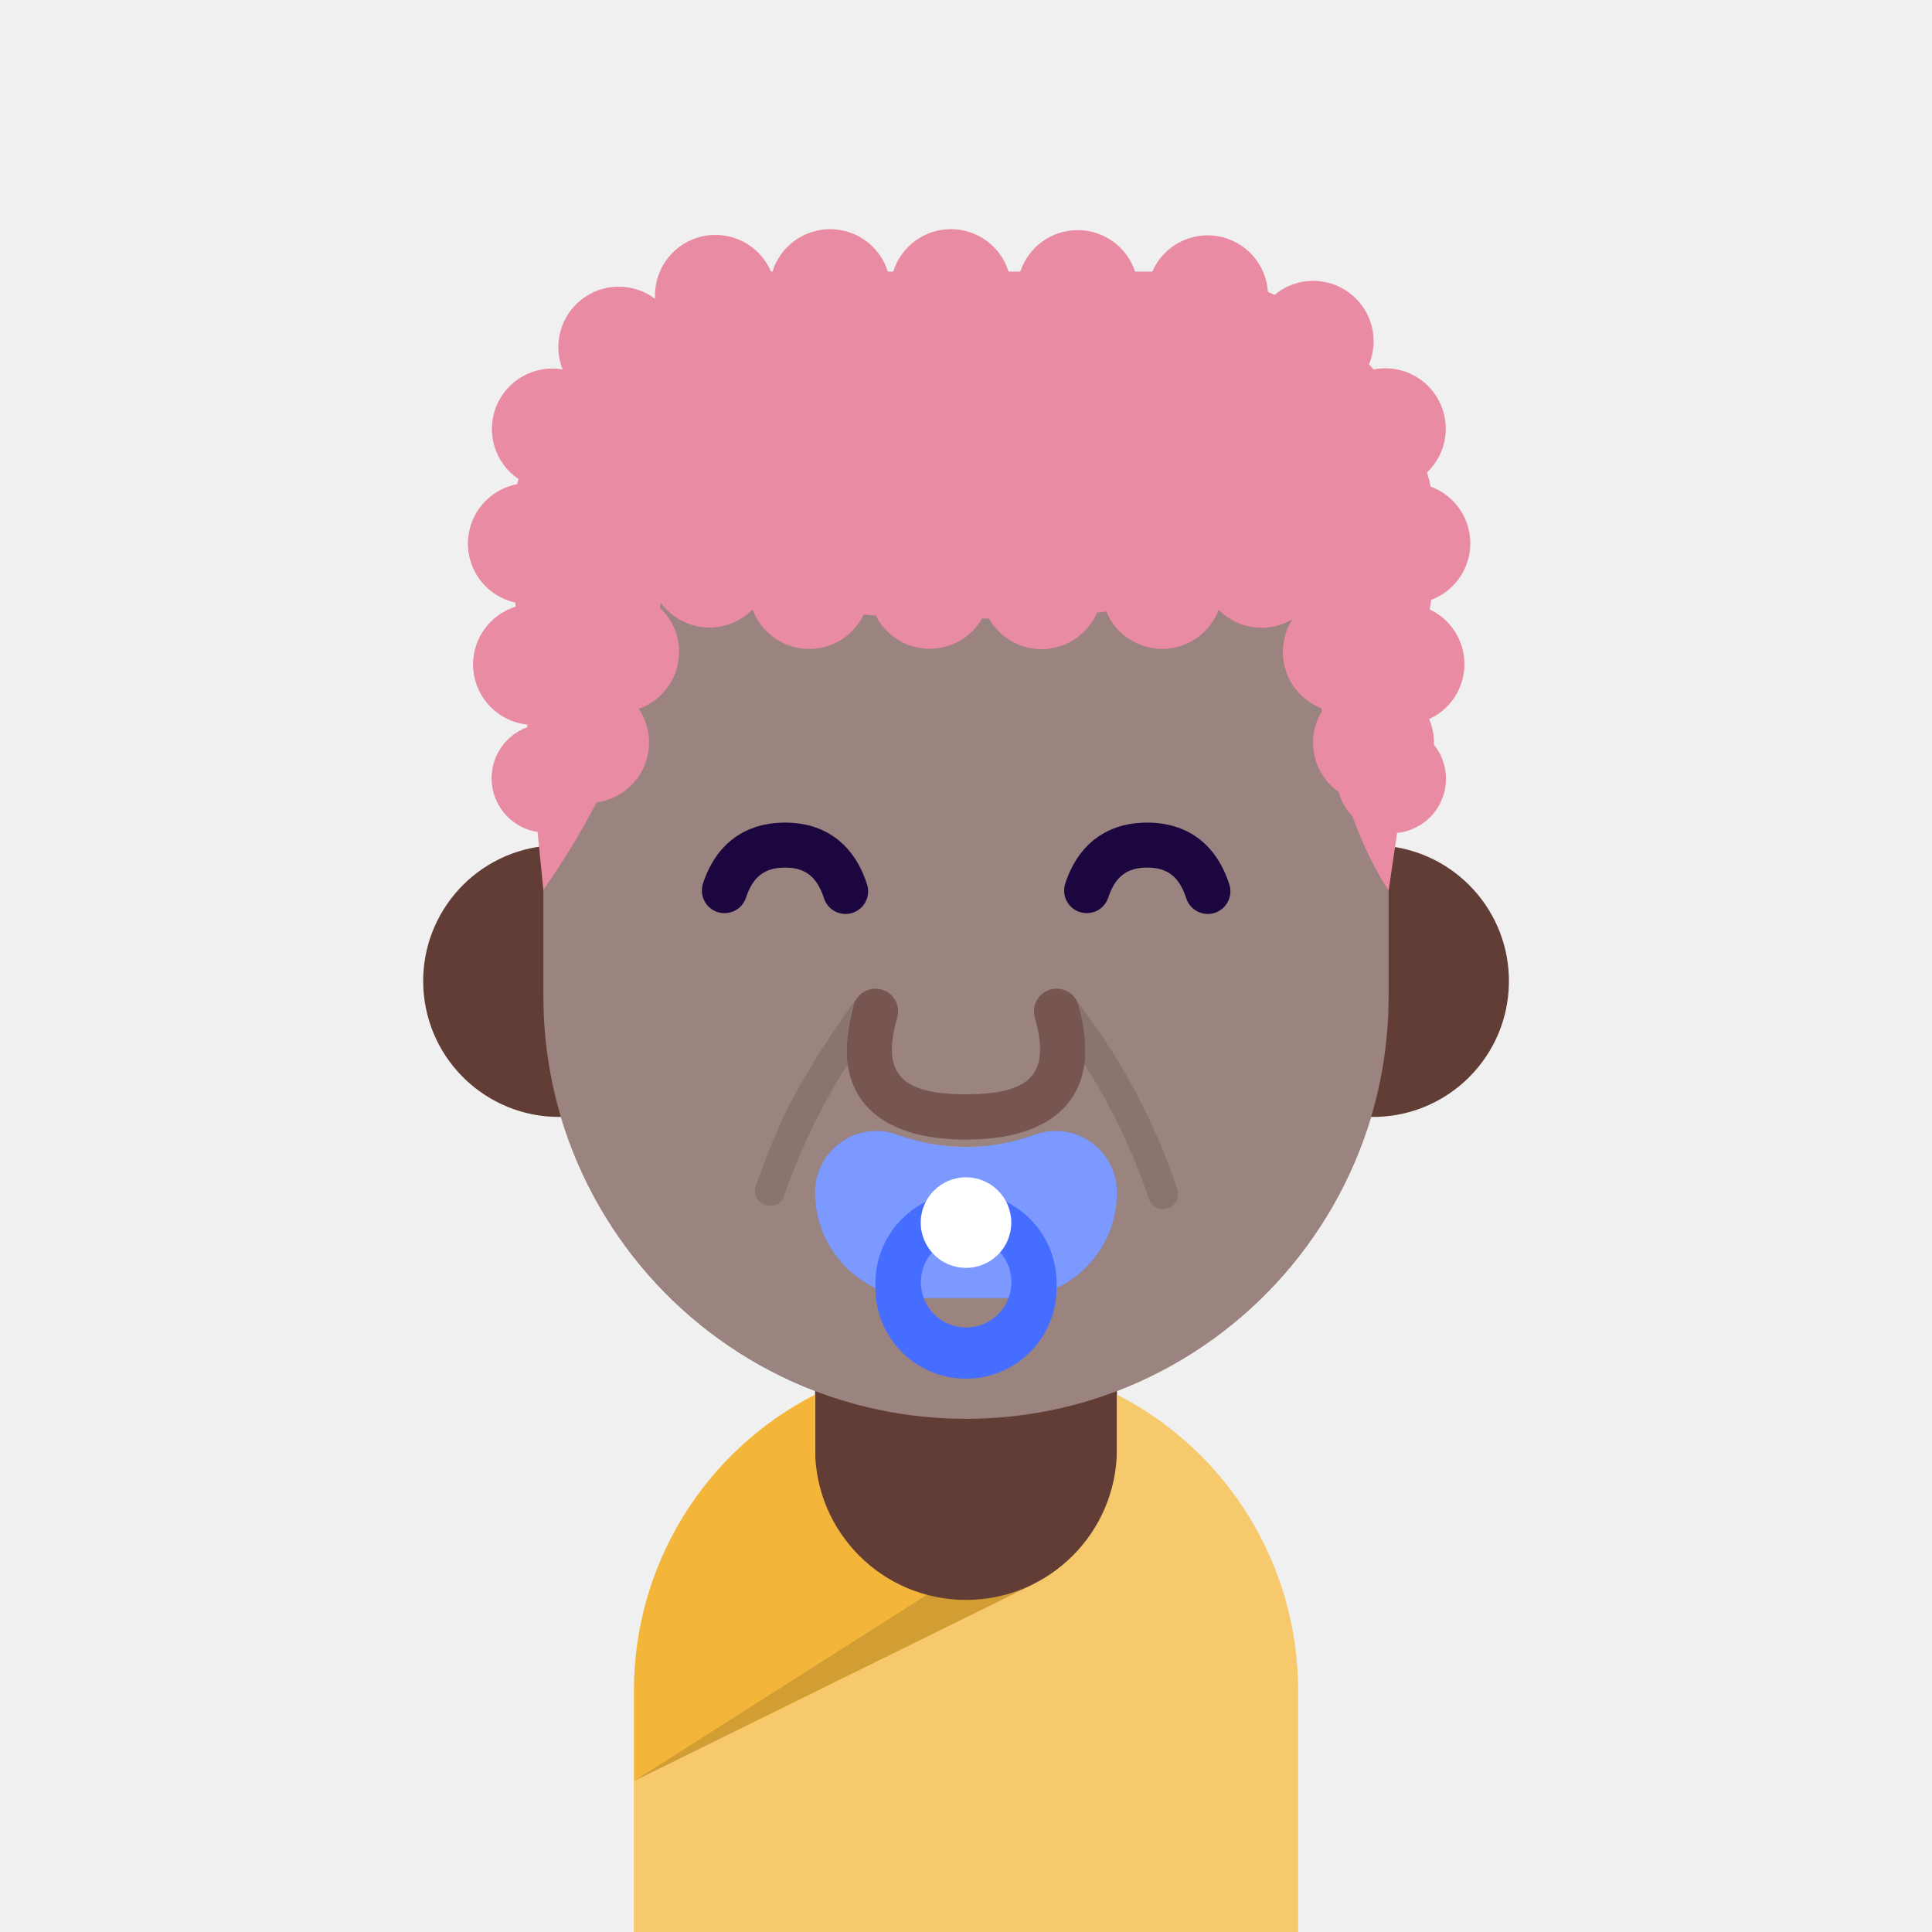
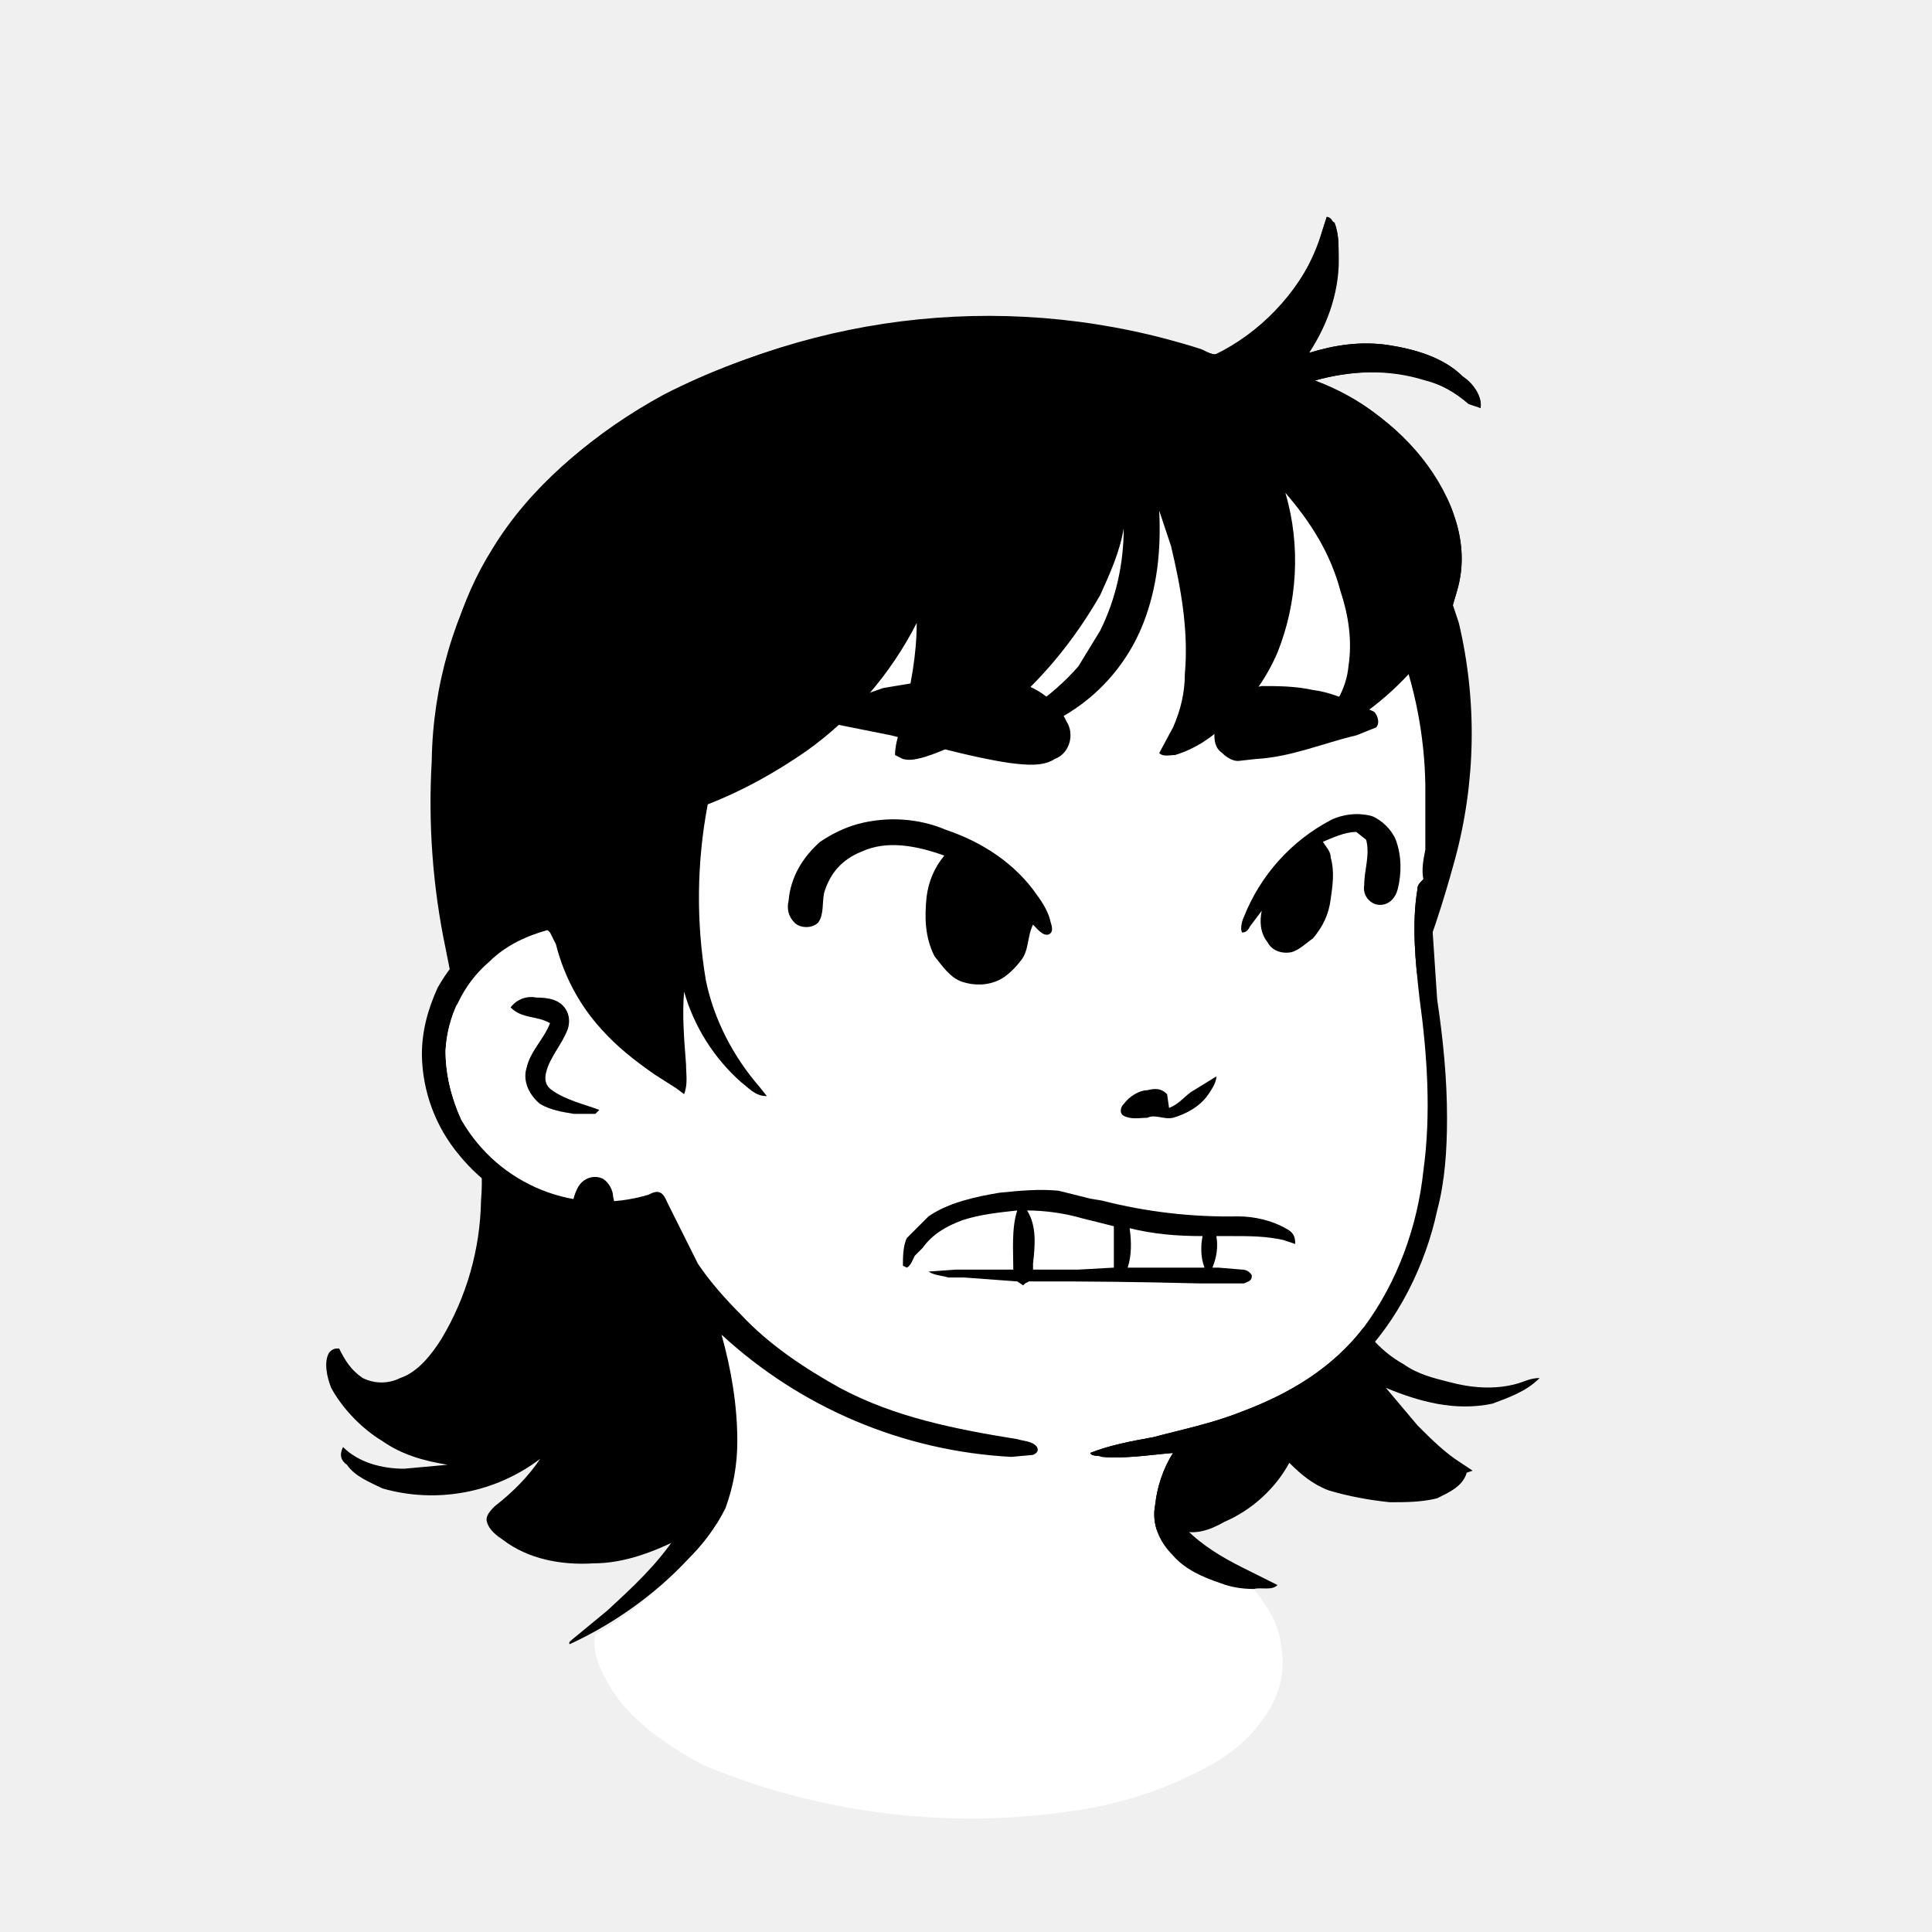
- <svg xmlns="http://www.w3.org/2000/svg" viewBox="0 0 64 64" fill="none" shape-rendering="auto" width="96" height="96">
+ <svg xmlns="http://www.w3.org/2000/svg" viewBox="0 0 980 980" fill="none" shape-rendering="auto" width="96" height="96">
  <mask id="viewboxMask">
-     <rect width="64" height="64" rx="0" ry="0" x="0" y="0" fill="#fff" />
+     <rect width="980" height="980" rx="0" ry="0" x="0" y="0" fill="#fff" />
  </mask>
  <g mask="url(#viewboxMask)">
-     <path d="M37 46.08V52a5 5 0 0 1-10 0v-5.92A14.04 14.04 0 0 1 18.58 37h-.08a4.5 4.5 0 0 1-.5-8.97V27a14 14 0 1 1 28 0v1.03a4.5 4.5 0 0 1-.58 8.97A14.04 14.04 0 0 1 37 46.08Z" fill="#623d36" />
-     <mask id="personas-a" style="mask-type:luminance" maskUnits="userSpaceOnUse" x="14" y="13" width="36" height="44">
-       <path d="M37 46.08V52a5 5 0 0 1-10 0v-5.92A14.04 14.04 0 0 1 18.58 37h-.08a4.5 4.5 0 0 1-.5-8.97V27a14 14 0 1 1 28 0v1.03a4.5 4.5 0 0 1-.58 8.97A14.04 14.04 0 0 1 37 46.08Z" fill="#fff" />
-     </mask>
-     <g mask="url(#personas-a)">
-       <path d="M32 13a14 14 0 0 1 14 14v6a14 14 0 1 1-28 0v-6a14 14 0 0 1 14-14Z" fill="#fff" style="mix-blend-mode:overlay" opacity=".36" />
+     <g transform="translate(10 -60)">
+       <path d="M663 170c1 0 3 1 3 3 3 4 3 10 3 15 1 18-5 36-15 51 13-4 26-6 40-4 13 2 28 6 38 16 5 3 10 10 9 16l-6-2c-7-6-14-10-23-13-18-5-37-4-55 1 11 4 22 10 31 17 17 13 31 30 39 50 5 13 6 27 2 40l-2 7 3 9a244 244 0 0 1-2 120c-6 22-13 44-22 64-10 24-21 47-29 73-6 16-9 33-9 51l2 12 5 24a59 59 0 0 0 27 32c7 5 15 7 23 9 11 3 23 4 34 1 4-1 7-3 12-3-7 7-16 10-24 13-19 4-37-1-54-8l16 19c7 7 14 14 22 19l6 4-3 1c-2 7-9 10-15 13-8 2-16 2-24 2-10-1-21-3-31-6-8-3-14-8-20-14-7 13-19 24-33 30-7 4-15 7-23 4h-13c-13 0-25-2-38-3-21-1-42-5-62-7-21-2-43-2-64-2-23 1-45 4-66 12l-9 4c-14 7-29 13-45 13-16 1-33-2-46-12-3-2-7-5-8-9-1-3 2-6 4-8 9-7 17-15 23-24a91 91 0 0 1-80 15c-6-3-14-6-18-12-3-2-4-5-2-9 8 8 20 11 31 11l22-2c-12-2-23-5-33-12-10-6-20-16-26-27-2-5-4-13-1-18 2-2 3-2 5-2 3 6 6 11 12 15 6 3 13 3 19 0 9-3 16-12 21-20a141 141 0 0 0 20-70c1-11 0-23-1-34-3-31-11-63-17-94a362 362 0 0 1-7-95 210 210 0 0 1 31-107c21-34 52-60 87-79 45-23 96-36 147-38 44-2 90 3 132 18 23-11 42-31 52-54l5-16Z" fill="#000000" />
+       <path d="M486 236c57-2 115 18 159 56a209 209 0 0 1 73 190c-1 4-1 8-4 12l-1-3v-33a215 215 0 0 0-172-206 235 235 0 0 0-270 153c-12 37-14 78-6 116 6-2 12-2 17-2 2 1 5 1 6 3s0 3-1 4l-12 4c-14 3-27 8-37 18a63 63 0 0 0-22 45c0 12 3 24 8 35 8 13 19 24 33 31 18 10 41 13 62 7 2-1 4-2 6-1s3 4 4 6l15 30a215 215 0 0 0 72 63c28 15 59 21 90 26 3 1 8 1 10 4 1 2 0 3-2 4l-11 1a231 231 0 0 1-147-62c5 18 8 36 8 54 0 12-2 23-6 34-5 10-11 18-19 26a196 196 0 0 1-60 43c-1-1 1-2 2-3l17-14c13-12 25-23 35-38a93 93 0 0 0 17-65l-4-39-2-10-12-17c-5-10-11-20-13-31a93 93 0 0 1-96-31 81 81 0 0 1-19-51c0-12 3-23 8-34 9-16 23-29 40-36-8-31-8-62-3-93 8-40 26-77 51-108 45-54 115-87 186-88Z" fill="#000" />
+       <path d="M541 252a214 214 0 0 1 172 206v33c-1 5-2 10-1 15-2 2-3 3-3 5-3 18-1 37 1 55 4 29 6 59 2 88-3 28-13 56-30 79-16 21-38 34-62 43-15 6-30 9-45 13-11 2-22 4-32 8 1 2 4 1 6 2 12 1 24-1 36-2-5 8-8 17-9 26-2 10 2 19 9 26 6 7 15 11 24 14 5 2 11 3 17 3 7 9 13 18 14 30 2 12-1 24-8 34-9 14-22 23-37 30-18 9-38 15-57 18a352 352 0 0 1-192-23c-18-10-38-23-48-42-4-7-8-16-6-24 18-10 33-23 47-38 8-8 14-16 19-26 4-11 6-22 6-34 0-18-3-36-8-54a235 235 0 0 0 147 62l11-1c2-1 3-2 2-4-2-3-7-3-10-4-31-5-62-11-90-26-18-10-36-22-50-37-8-8-16-17-22-26l-15-30c-1-2-2-5-4-6s-4 0-6 1a82 82 0 0 1-95-38c-5-11-8-23-8-35 1-17 9-34 22-45 10-10 23-15 37-18l12-4c1-1 2-2 1-4s-4-2-6-3c-5 0-11 0-17 2-8-38-6-79 6-116a236 236 0 0 1 270-153Z" fill="#ffffff" />
+       <path d="m712 506 3 3 1 13 3 45c3 20 5 40 5 60 0 16-1 32-5 47-6 28-20 56-40 76a174 174 0 0 1-88 46c-1 9-4 16-4 25-1 6 2 10 5 15 8 8 18 14 28 19l18 9c-3 3-8 1-12 2-6 0-12-1-17-3-9-3-18-7-24-14-7-7-11-16-9-26 1-9 4-18 9-26-12 1-24 3-36 2-2-1-5 0-6-2 10-4 21-6 32-8 15-4 30-7 45-13 24-9 46-22 62-43 17-23 27-51 30-79 4-29 2-59-2-88-2-18-4-37-1-55 0-2 1-3 3-5ZM262 566c6 0 12 1 15 6 2 3 2 7 1 10-3 8-9 14-11 22-1 4 0 7 3 9 7 5 16 7 24 10l-2 2h-11c-6-1-12-2-17-5-5-4-9-11-7-18 2-9 9-15 12-23-7-4-14-2-20-8 3-4 8-6 13-5Z" fill="#000" />
+       <path d="M686 474c5 2 10 7 12 12 3 8 3 17 1 25-1 4-4 8-9 8s-9-5-8-10c0-8 3-15 1-23l-5-4c-6 0-12 3-17 5 2 3 4 5 4 8 2 7 1 14 0 21-1 8-4 14-9 20-3 2-7 6-11 7-5 1-10-1-12-5-4-5-4-11-3-16l-6 8c-1 2-2 3-4 3-1-2 0-6 1-8a95 95 0 0 1 44-49c6-3 14-4 21-2ZM470 481c18 6 35 17 46 33 3 4 6 9 7 14 1 3 1 5-1 6-3 1-6-3-8-5-3 6-2 13-6 18-3 4-7 8-11 10-6 3-13 3-19 1s-10-8-14-13c-5-10-5-20-4-30 1-8 4-15 9-21-14-5-29-8-42-2-10 4-16 11-19 21-1 5 0 11-3 15-3 3-9 3-12 0s-4-7-3-11c1-12 7-22 16-30 6-4 12-7 19-9 15-4 31-3 45 3Z" fill="#000000" />
+       <path d="M480 404c10 1 19 0 29 3 9 3 18 10 22 19 4 6 2 16-6 19-6 4-15 3-23 2-20-3-40-9-60-14l-20-4-10-2-4-4c2-4 6-6 10-7l20-7 18-3 24-2ZM656 410c8 1 15 4 22 7l9 4c2 2 3 6 1 8l-10 4c-17 4-33 11-51 12l-9 1c-3 0-6-2-8-4-3-2-4-5-4-9 0-7 2-15 8-20 4-3 11-4 16-5 8 0 17 0 26 2Z" fill="#000000" />
+       <path d="M296 658c3 2 5 6 5 9 2 8 1 17 0 25-2 6-3 14-9 17-6 2-11-1-13-6-3-8-1-18 0-26 1-5 2-12 5-16s8-5 12-3Z" fill="#000000" />
+       <path d="M607 606c0 3-2 6-4 9-4 6-11 10-18 12-5 1-9-2-13 0-4 0-8 1-12-1-2-1-2-4 0-6 3-4 8-7 12-7 4-1 7-1 10 2l1 7c5-2 7-5 11-8l13-8Z" fill="#000000" />
+       <path fill-rule="evenodd" clip-rule="evenodd" d="m527 664 16 4 6 1a258 258 0 0 0 69 8c8 0 17 2 24 6 4 2 5 4 5 8l-6-2c-9-2-17-2-26-2h-8c1 6 0 11-2 16h3l12 1c2 0 4 1 5 3 0 3-2 3-4 4h-23a2932 2932 0 0 0-86-1l-2 1-1 1-3-2-27-2a3065 3065 0 0 0-8 0c-3-1-7-1-10-3l14-1h29c0-9-1-21 2-30-9 1-19 2-28 5-8 3-15 7-20 14l-4 4c-1 2-2 5-4 6l-2-1c0-4 0-10 2-14l11-11c10-7 24-10 36-12 10-1 20-2 30-1Zm-16 10a104 104 0 0 1 28 4l16 4v21l-18 1h-23v-3c1-9 2-19-3-27Zm89 13c-13 0-25-1-37-4 1 7 1 14-1 20h39c-2-5-2-11-1-16Z" fill="#000000" />
+       <path d="m663 170 4 3c2 5 2 11 2 16 0 18-6 35-15 50 13-4 26-6 40-4 13 2 28 6 38 16 5 4 10 10 9 16l-6-3c-7-5-14-9-22-11-19-6-38-5-56 0l17 8c23 13 42 32 52 56 5 13 7 26 4 39s-9 26-17 36a151 151 0 0 1-51 42c-4 3-9 5-14 5l10-12c9-7 15-18 16-29 2-13 0-26-4-38-5-19-15-35-28-50 8 27 6 56-4 81-6 14-15 26-26 36-7 7-16 13-26 16-3 0-6 1-8-1l7-13c4-9 6-18 6-27 2-22-2-44-7-65l-6-18c1 20-1 39-8 57a94 94 0 0 1-61 56c-4 1-9 3-13-1 6-4 12-7 17-12 9-6 17-13 24-21l11-18c8-16 12-34 12-52-2 12-7 23-12 34-11 19-24 36-40 51-14 14-30 25-49 31-4 1-7 2-11 1l-4-2c0-7 3-13 4-19 4-16 7-32 7-48a181 181 0 0 1-56 65c-16 11-32 20-50 27a253 253 0 0 0-1 89c4 20 14 39 27 54l4 5c-6 0-9-4-13-7a97 97 0 0 1-29-46c-1 12 0 24 1 37 0 5 1 10-1 15l-4-3-11-7c-10-7-19-14-27-23-11-12-19-27-23-43l-3-6c-14-13-27-28-36-45-10-19-16-39-17-60-2-32 7-63 24-90 19-31 48-55 79-73a354 354 0 0 1 280-28c3 1 6 4 10 2a102 102 0 0 0 52-63l2-6Z" fill="#000000" />
    </g>
-     <g transform="translate(20 24)">
-       <path d="M3.76 6.21c.4.13.82-.08.95-.47.23-.7.62-1 1.3-1 .66 0 1.05.3 1.28 1a.75.75 0 1 0 1.42-.48c-.43-1.3-1.38-2.01-2.7-2.01-1.34 0-2.29.71-2.72 2.01-.13.4.08.82.47.95ZM15.76 6.21c.4.13.82-.08.95-.47.23-.7.62-1 1.29-1s1.06.3 1.29 1a.75.75 0 1 0 1.42-.48c-.43-1.3-1.38-2.01-2.71-2.01s-2.28.71-2.71 2.01c-.13.4.08.82.47.95Z" fill="#1B0640" />
-     </g>
-     <g transform="translate(2 2)">
-       <path d="M31.8 7a2 2 0 0 1 3.8 0h.57a2 2 0 0 1 3.83.67l.22.1a2 2 0 0 1 3.13 2.3l.15.17a2 2 0 0 1 1.77 3.41c.05.16.09.31.12.47a2 2 0 0 1 .02 3.75l-.05.32a2 2 0 0 1-.02 3.63 2 2 0 0 1 .16.85 1.8 1.8 0 0 1-1.22 2.92L44 27.5c-.44-.66-.84-1.48-1.2-2.46a1.8 1.8 0 0 1-.45-.8 2 2 0 0 1-.56-2.68l-.02-.1a2 2 0 0 1-.96-2.94 2 2 0 0 1-2.44-.32 2 2 0 0 1-3.72.06l-.31.03a2 2 0 0 1-3.58.2h-.23a2 2 0 0 1-3.52-.1l-.4-.03a2 2 0 0 1-3.68-.17 2 2 0 0 1-3.04-.22l-.03.16a2 2 0 0 1-.7 3.35 2 2 0 0 1-1.4 3.1c-.5.97-1.09 1.94-1.76 2.9l-.19-1.92a1.8 1.8 0 0 1-.34-3.47V22a2 2 0 0 1-.39-3.9l-.01-.14a2 2 0 0 1 .07-3.92c0-.06.02-.12.04-.17a2 2 0 0 1 1.46-3.63A2 2 0 0 1 19.7 7.9v-.1a2 2 0 0 1 3.84-.8h.05a2 2 0 0 1 3.82 0h.18a2 2 0 0 1 3.82 0h.38Z" fill="#e16381" />
-       <mask id="hairCurlyHighTop-a" style="mask-type:luminance" maskUnits="userSpaceOnUse" x="13" y="5" width="34" height="23">
-         <path d="M31.8 7a2 2 0 0 1 3.8 0h.57a2 2 0 0 1 3.83.67l.22.1a2 2 0 0 1 3.13 2.3l.15.17a2 2 0 0 1 1.77 3.41c.05.16.09.31.12.47a2 2 0 0 1 .02 3.75l-.05.32a2 2 0 0 1-.02 3.63 2 2 0 0 1 .16.85 1.8 1.8 0 0 1-1.22 2.92L44 27.5c-.44-.66-.84-1.48-1.2-2.46a1.8 1.8 0 0 1-.45-.8 2 2 0 0 1-.56-2.68l-.02-.1a2 2 0 0 1-.96-2.94 2 2 0 0 1-2.44-.32 2 2 0 0 1-3.72.06l-.31.03a2 2 0 0 1-3.58.2h-.23a2 2 0 0 1-3.52-.1l-.4-.03a2 2 0 0 1-3.68-.17 2 2 0 0 1-3.04-.22l-.03.16a2 2 0 0 1-.7 3.35 2 2 0 0 1-1.4 3.1c-.5.97-1.09 1.94-1.76 2.9l-.19-1.92a1.8 1.8 0 0 1-.34-3.47V22a2 2 0 0 1-.39-3.9l-.01-.14a2 2 0 0 1 .07-3.92c0-.06.02-.12.04-.17a2 2 0 0 1 1.46-3.63A2 2 0 0 1 19.7 7.9v-.1a2 2 0 0 1 3.84-.8h.05a2 2 0 0 1 3.82 0h.18a2 2 0 0 1 3.82 0h.38Z" fill="#fff" />
-       </mask>
-       <g mask="url(#hairCurlyHighTop-a)">
-         <path fill="#fff" d="M13 5h34v23H13z" style="mix-blend-mode:overlay" opacity=".26" />
-       </g>
-     </g>
-     <g transform="translate(11 44)">
-       <path d="M32 20H10v-8a11 11 0 0 1 6-9.8V4a5 5 0 0 0 10 0V2.2a11 11 0 0 1 6 9.8v8Z" fill="#f3b63a" />
-       <mask id="bodySmall-a" style="mask-type:luminance" maskUnits="userSpaceOnUse" x="10" y="2" width="22" height="18">
-         <path d="M32 20H10v-8a11 11 0 0 1 6-9.8V4a5 5 0 0 0 10 0V2.2a11 11 0 0 1 6 9.8v8Z" fill="#fff" />
-       </mask>
-       <g mask="url(#bodySmall-a)">
-         <path opacity=".14" d="M20.62 8.25 22 8l1.2.5L10 15l10.62-6.75Z" fill="#000" />
-         <path d="M21 1h11v47H10V15l13.34-6.58L21 1Z" fill="#fff" style="mix-blend-mode:overlay" opacity=".26" />
-       </g>
-     </g>
-     <g transform="translate(23 36)">
-       <path fill-rule="evenodd" clip-rule="evenodd" d="M9 2c-.76 0-1.51-.14-2.27-.41A2.03 2.03 0 0 0 4 3.5c0 1.4.82 2.6 2 3.17a3 3 0 0 0 6 0 3.5 3.5 0 0 0 2-3.17 2.03 2.03 0 0 0-2.73-1.91C10.51 1.86 9.76 2 9 2ZM7.59 7h2.82A1.5 1.5 0 0 1 7.6 7Z" fill="#456DFF" />
-       <path fill-rule="evenodd" clip-rule="evenodd" d="M12 6.5v.17a3.5 3.5 0 0 0 2-3.17 2.03 2.03 0 0 0-2.73-1.91 6.61 6.61 0 0 1-4.54 0A2.03 2.03 0 0 0 4 3.5c0 1.4.82 2.6 2 3.17V6.5a3 3 0 1 1 6 0ZM7.59 7h2.82A1.5 1.5 0 1 0 7.6 7Z" fill="#fff" fill-opacity=".3" style="mix-blend-mode:lighten" />
-       <circle cx="9" cy="4.5" r="1.5" fill="#fff" />
-     </g>
-     <g transform="translate(24 28)">
-       <path opacity=".12" fill-rule="evenodd" clip-rule="evenodd" d="M11.72 5.3c.21.73.27 1.38.2 1.95a20.24 20.24 0 0 1 2.12 4.41.5.5 0 1 0 .94-.32 21.23 21.23 0 0 0-3.4-6.3c.07.07.11.16.14.25Zm-7.44 0a.75.75 0 0 1 .11-.24 28.75 28.75 0 0 0-2.07 3.22c-.48.89-.9 1.9-1.3 3.06a.5.5 0 0 0 .94.32 20.24 20.24 0 0 1 2.12-4.4 4.77 4.77 0 0 1 .19-1.97Z" fill="#000" />
-       <path d="M5.2 4.78a.75.75 0 0 0-.92.51c-.21.75-.27 1.4-.2 1.97.23 1.6 1.6 2.49 3.92 2.49 2.33 0 3.7-.89 3.92-2.5.07-.57.01-1.22-.2-1.96a.75.75 0 1 0-1.44.42c.52 1.83-.09 2.54-2.28 2.54-2.2 0-2.8-.71-2.28-2.54a.75.75 0 0 0-.51-.93Z" fill="#000" style="mix-blend-mode:overlay" opacity=".36" />
-     </g>
-     <g transform="translate(14 26)" />
+     <g transform="translate(10 -60)" />
  </g>
</svg>
